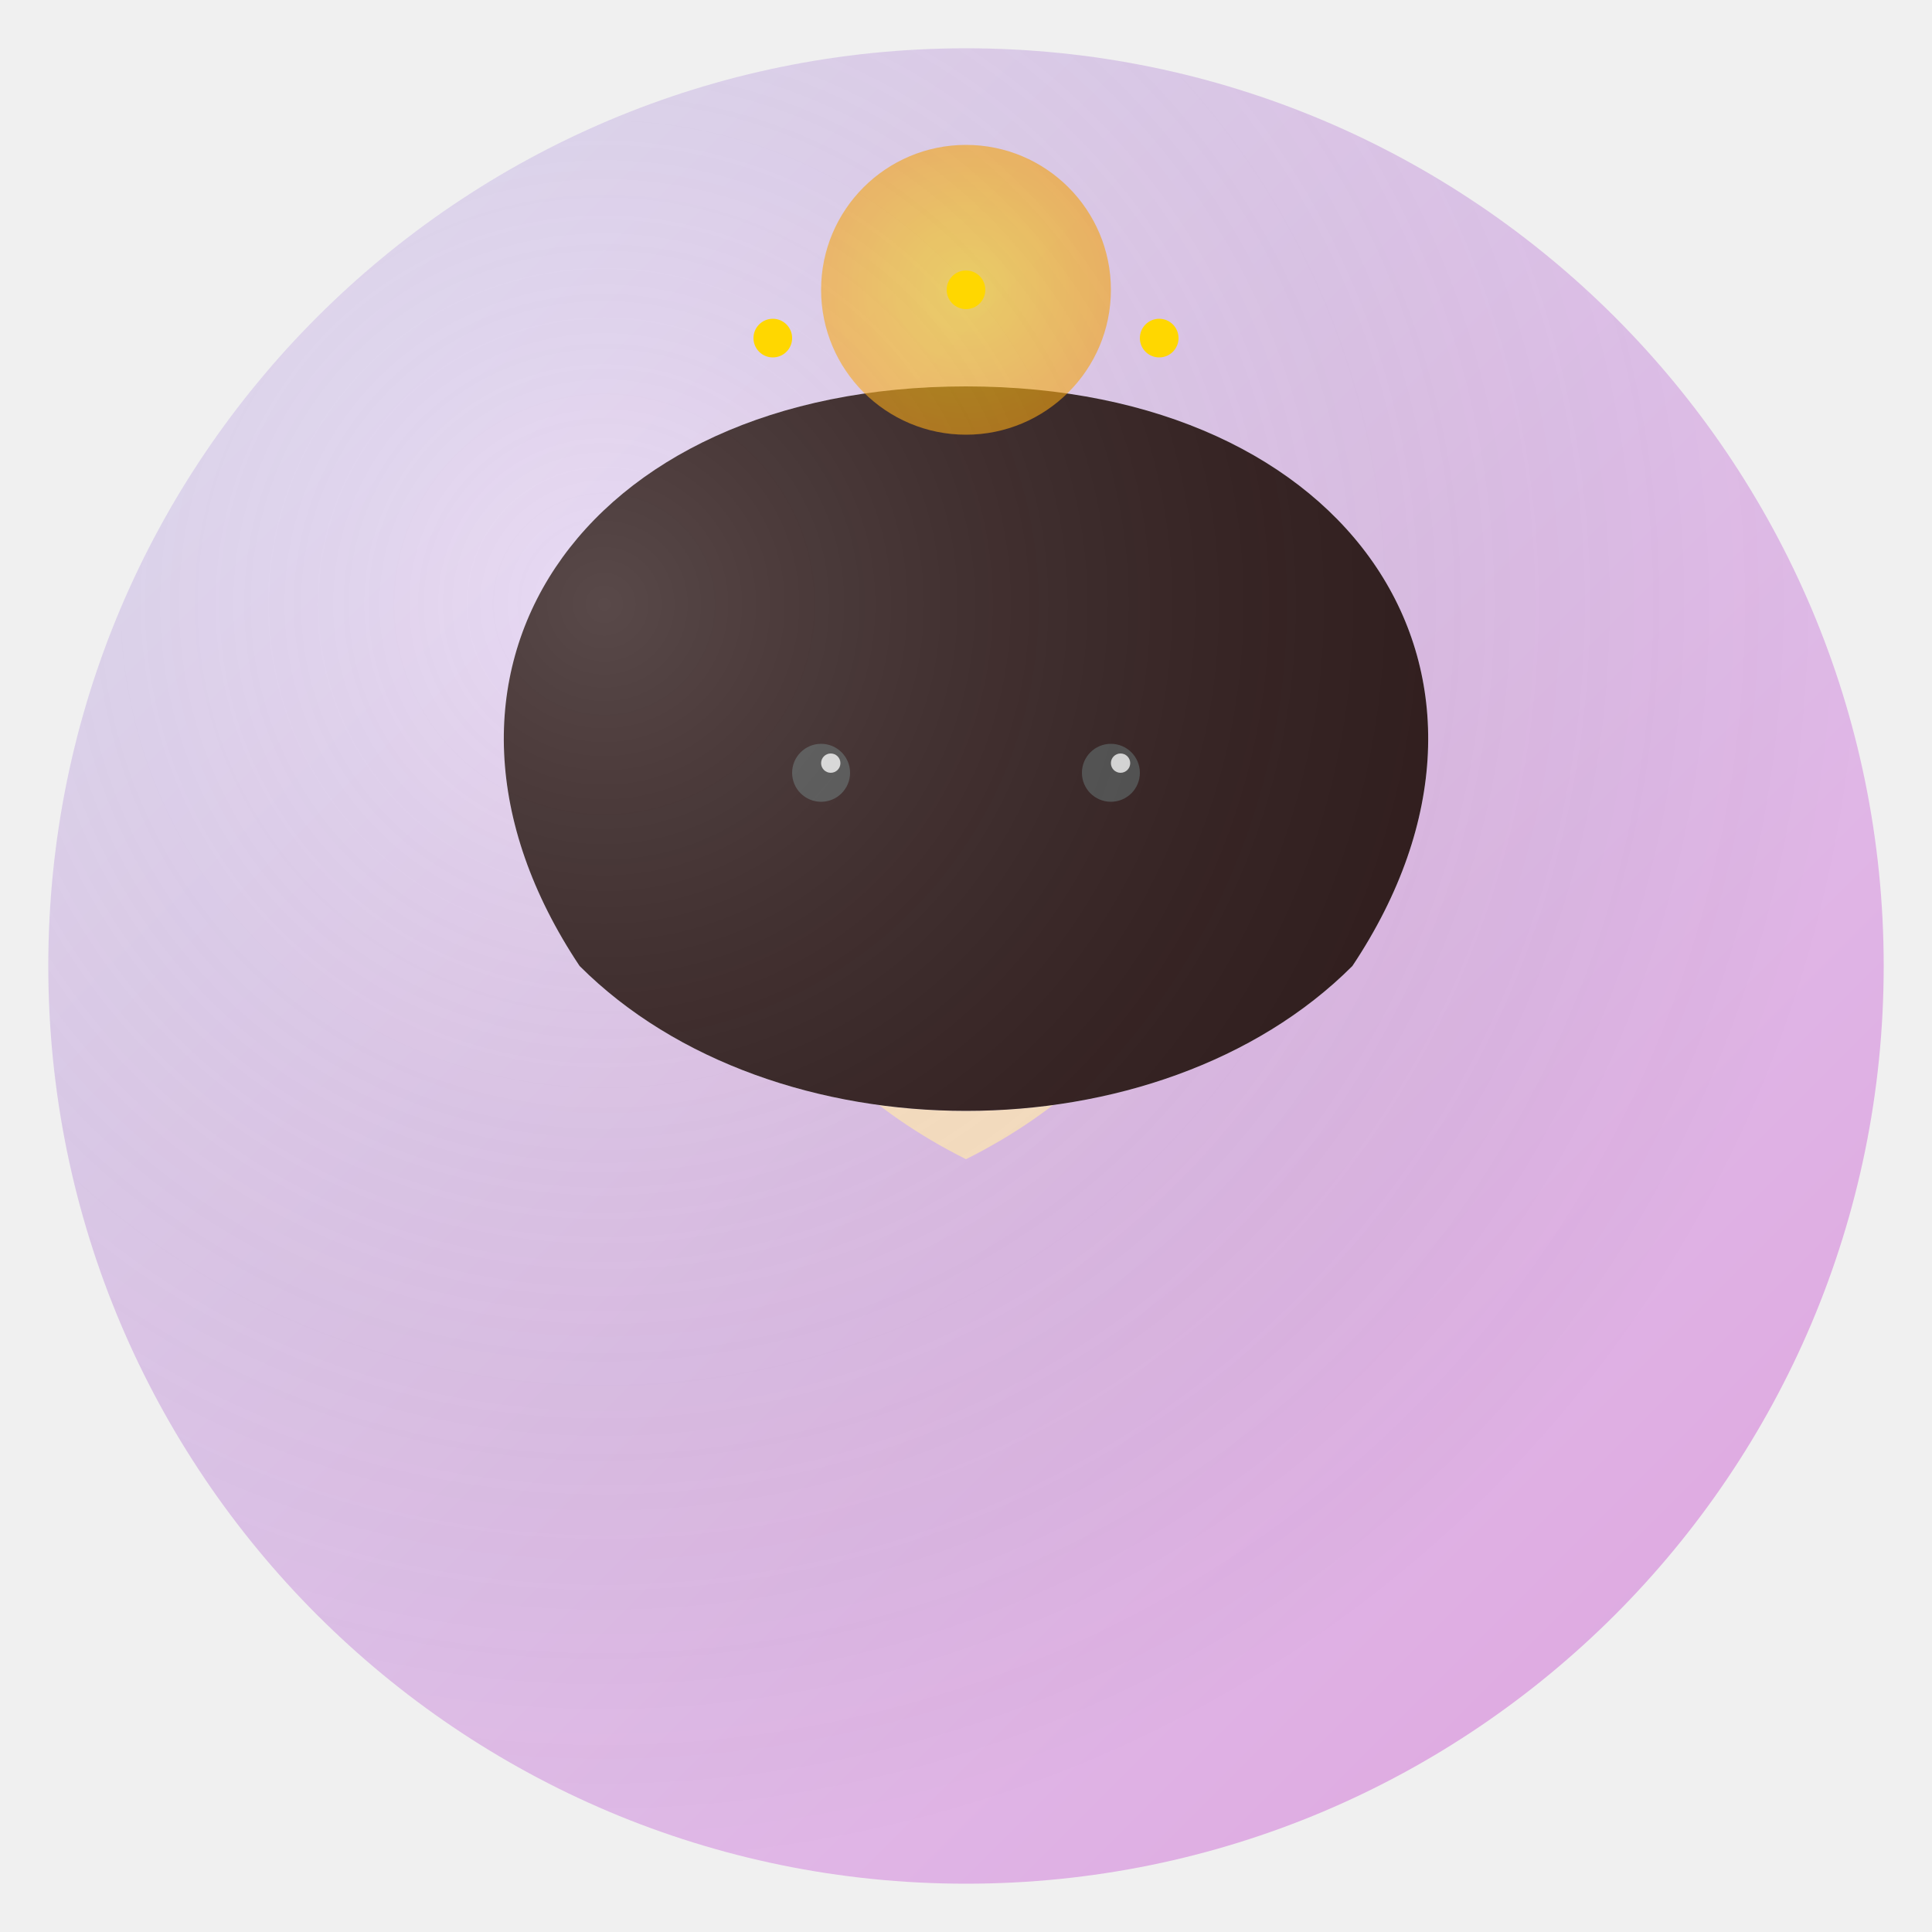
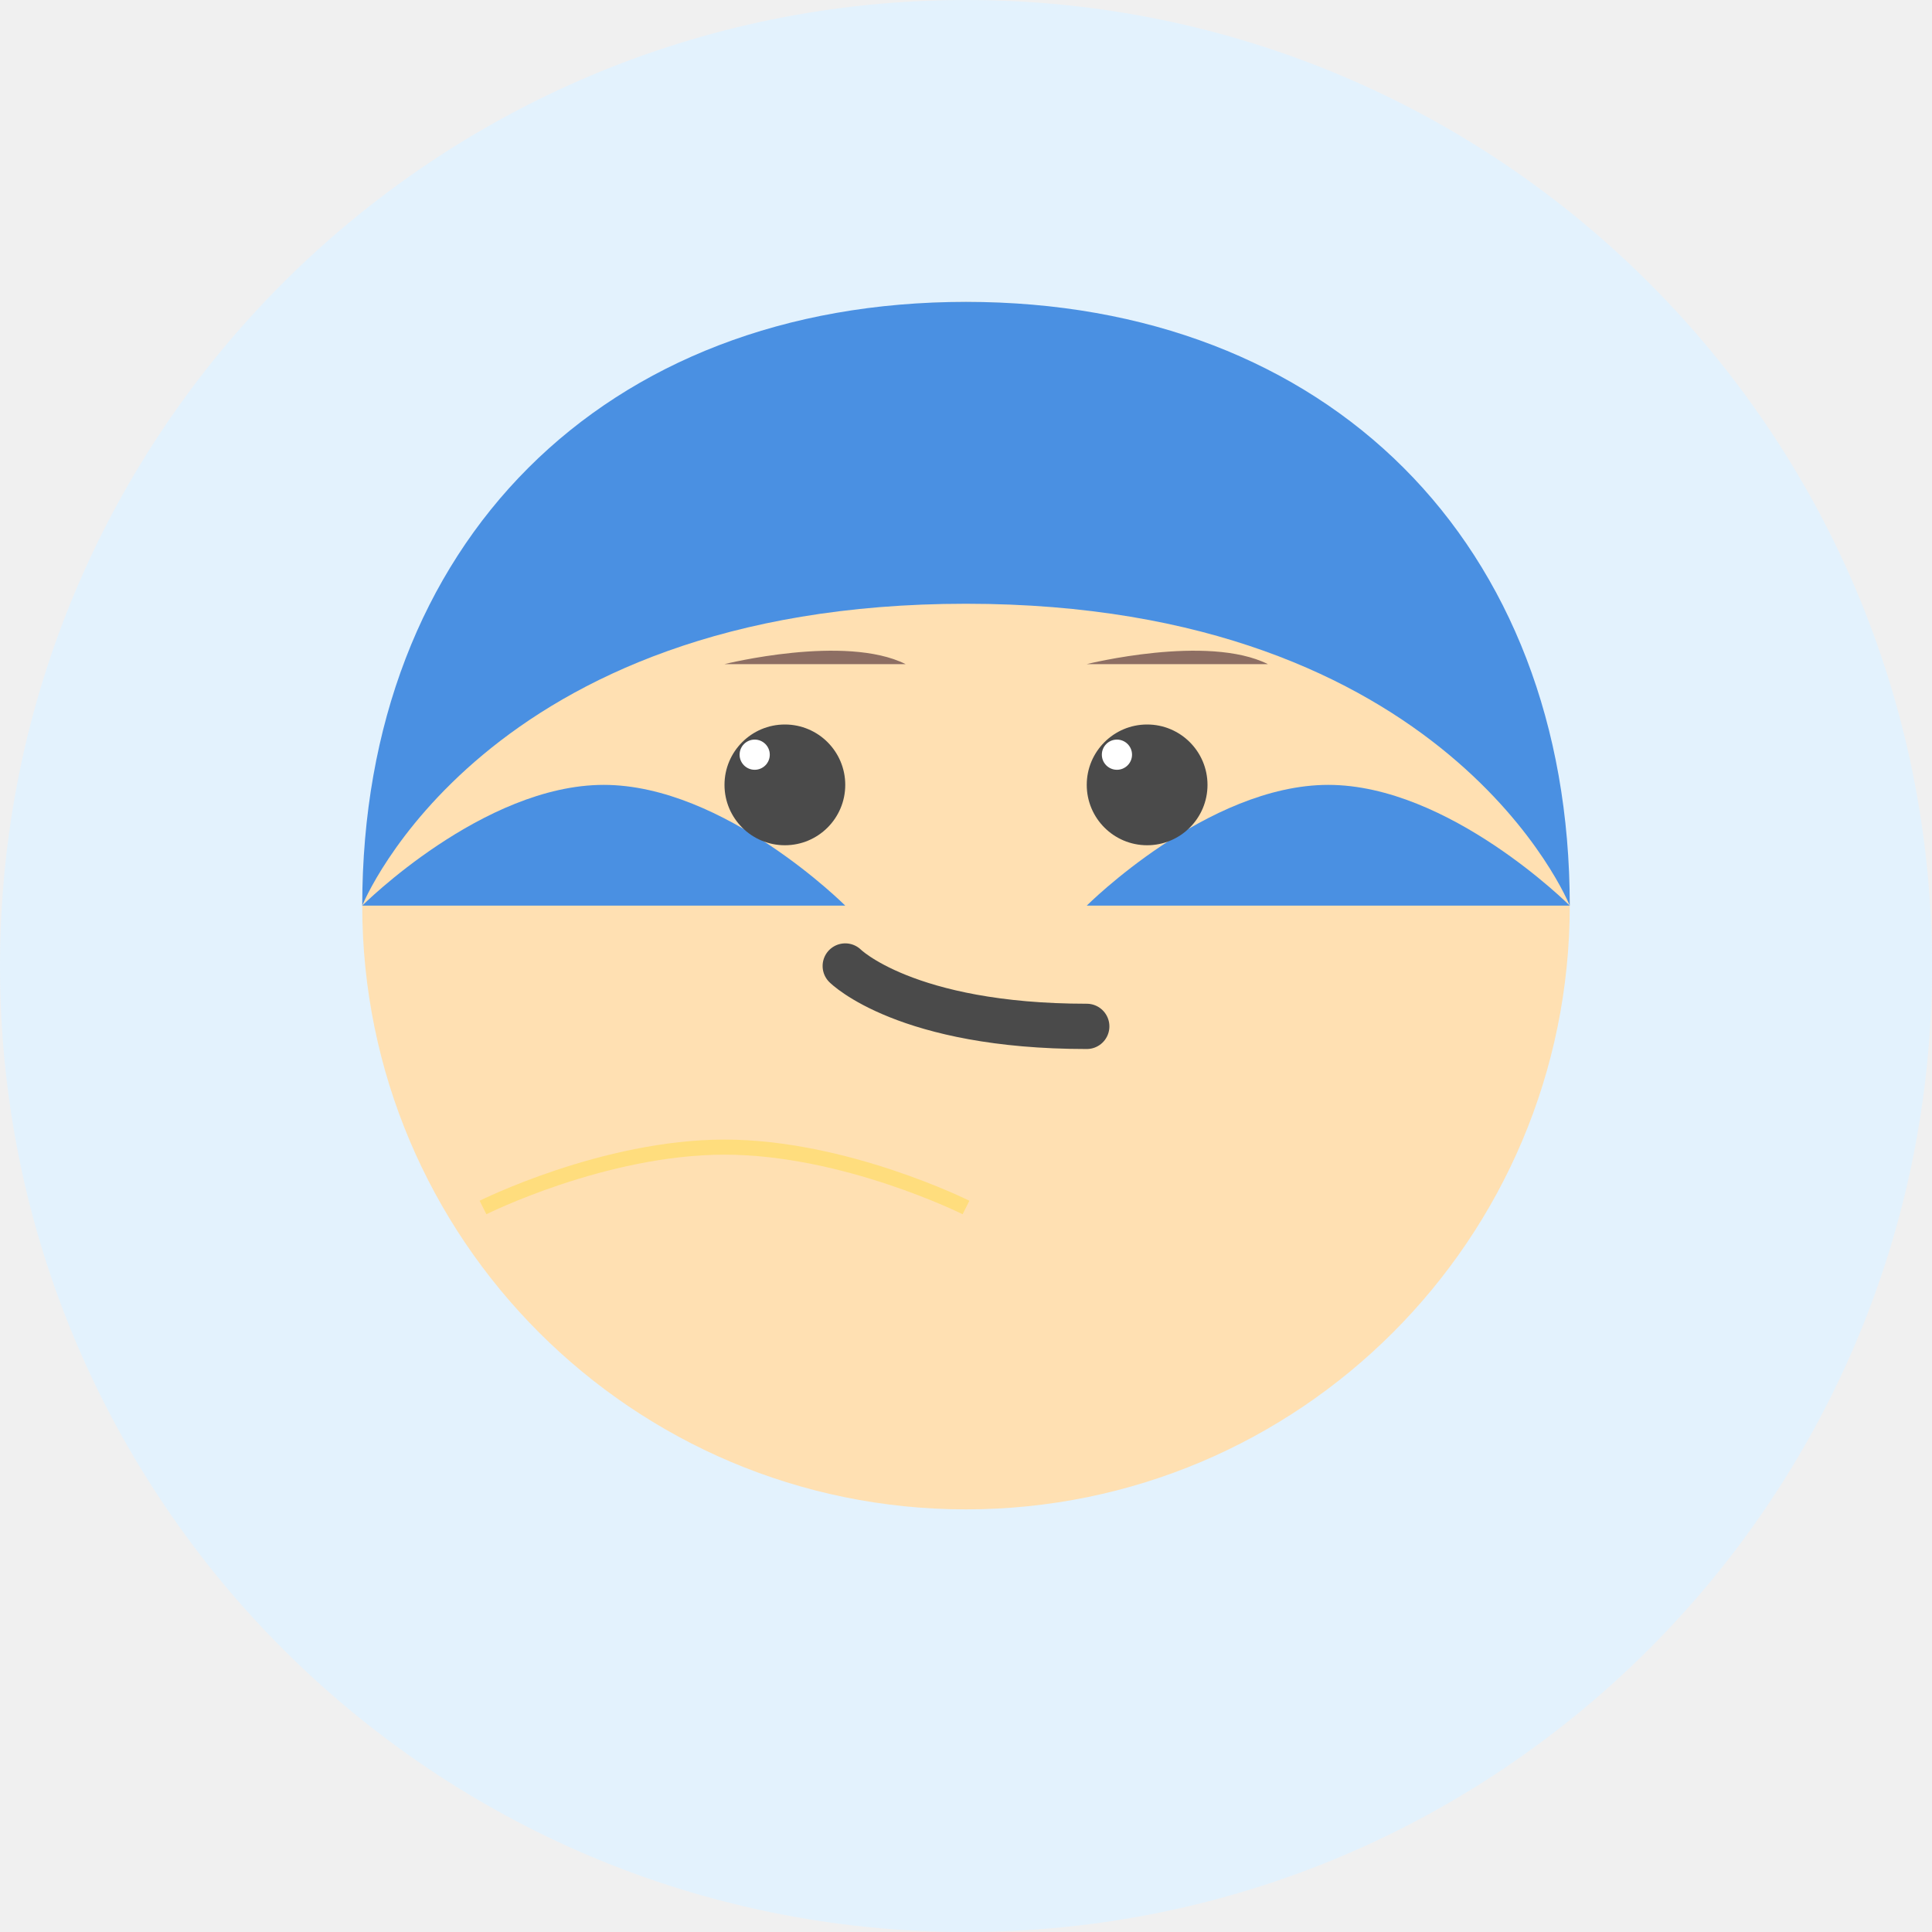
- <svg xmlns="http://www.w3.org/2000/svg" width="200" height="200" viewBox="0 0 200 200" fill="none">
-   <circle cx="100" cy="100" r="95" fill="url(#gradient)" />
-   <path d="M100 50 C 70 50, 60 100, 100 120 C 140 100, 130 50, 100 50" fill="#FFE4C4" />
-   <path d="M100 40 C 60 40, 40 70, 60 100 C 80 120, 120 120, 140 100 C 160 70, 140 40, 100 40" fill="#E6E6FA">
-     <animate attributeName="d" values="M100 40 C 60 40, 40 70, 60 100 C 80 120, 120 120, 140 100 C 160 70, 140 40, 100 40;                      M100 40 C 65 40, 45 70, 65 100 C 85 120, 115 120, 135 100 C 155 70, 135 40, 100 40;                      M100 40 C 60 40, 40 70, 60 100 C 80 120, 120 120, 140 100 C 160 70, 140 40, 100 40" dur="4s" repeatCount="indefinite" />
-   </path>
-   <path d="M100 40 C 60 40, 40 70, 60 100 C 80 120, 120 120, 140 100 C 160 70, 140 40, 100 40" fill="#2F1B1B">
-     <animate attributeName="d" values="M100 40 C 60 40, 40 70, 60 100 C 80 120, 120 120, 140 100 C 160 70, 140 40, 100 40;                      M100 40 C 65 40, 45 70, 65 100 C 85 120, 115 120, 135 100 C 155 70, 135 40, 100 40;                      M100 40 C 60 40, 40 70, 60 100 C 80 120, 120 120, 140 100 C 160 70, 140 40, 100 40" dur="5s" repeatCount="indefinite" />
-   </path>
-   <circle cx="85" cy="80" r="3" fill="#4A4A4A">
-     <animate attributeName="r" values="3;3.5;3" dur="3s" repeatCount="indefinite" />
-   </circle>
-   <circle cx="115" cy="80" r="3" fill="#4A4A4A">
-     <animate attributeName="r" values="3;3.5;3" dur="3s" repeatCount="indefinite" />
-   </circle>
-   <circle cx="86" cy="79" r="1" fill="white" opacity="0.8">
-     <animate attributeName="opacity" values="0.8;1;0.8" dur="2s" repeatCount="indefinite" />
-   </circle>
-   <circle cx="116" cy="79" r="1" fill="white" opacity="0.8">
-     <animate attributeName="opacity" values="0.8;1;0.8" dur="2s" repeatCount="indefinite" />
-   </circle>
-   <path d="M75 75 C 80 73, 90 73, 95 75" stroke="#2F1B1B" stroke-width="2" fill="none" />
-   <path d="M105 75 C 110 73, 120 73, 125 75" stroke="#2F1B1B" stroke-width="2" fill="none" />
-   <path d="M90 95 C 100 100, 110 100, 120 95" stroke="#2F1B1B" stroke-width="2" fill="none" />
-   <circle cx="100" cy="30" r="15" fill="url(#halo)" opacity="0.6">
-     <animate attributeName="opacity" values="0.6;0.9;0.6" dur="3s" repeatCount="indefinite" />
-   </circle>
-   <defs>
-     <linearGradient id="gradient" x1="0" y1="0" x2="200" y2="200" gradientUnits="userSpaceOnUse">
-       <stop offset="0%" stop-color="#E6E6FA" />
-       <stop offset="100%" stop-color="#DDA0DD" />
-     </linearGradient>
-     <radialGradient id="halo" cx="50%" cy="50%" r="50%">
-       <stop offset="0%" stop-color="#FFD700" />
-       <stop offset="100%" stop-color="#FFA500" />
-     </radialGradient>
-   </defs>
-   <circle cx="100" cy="100" r="95" fill="url(#shine)" opacity="0.2">
-     <animate attributeName="opacity" values="0.2;0.4;0.2" dur="3s" repeatCount="indefinite" />
-   </circle>
-   <defs>
-     <radialGradient id="shine" cx="30%" cy="30%" r="70%">
-       <stop offset="0%" stop-color="white" />
-       <stop offset="100%" stop-color="transparent" />
-     </radialGradient>
-   </defs>
-   <circle cx="80" cy="35" r="2" fill="#FFD700">
-     <animate attributeName="opacity" values="0.6;1;0.6" dur="2s" repeatCount="indefinite" />
-   </circle>
-   <circle cx="100" cy="30" r="2" fill="#FFD700">
-     <animate attributeName="opacity" values="0.6;1;0.6" dur="2.5s" repeatCount="indefinite" />
-   </circle>
-   <circle cx="120" cy="35" r="2" fill="#FFD700">
-     <animate attributeName="opacity" values="0.6;1;0.6" dur="3s" repeatCount="indefinite" />
-   </circle>
+ <svg xmlns="http://www.w3.org/2000/svg" viewBox="0 0 64 64">
+   <circle cx="32" cy="32" r="32" fill="#E3F2FD" />
+   <circle cx="32" cy="30" r="20" fill="#FFE0B2" />
+   <path fill="#4A90E2" d="M32 10c-12 0-20 8-20 20 0 0 4-10 20-10s20 10 20 10c0-12-8-20-20-20z" />
+   <path fill="#4A90E2" d="M12 30c0 0 4-4 8-4s8 4 8 4M36 30c0 0 4-4 8-4s8 4 8 4" />
+   <circle cx="26" cy="26" r="2" fill="#4A4A4A" />
+   <circle cx="38" cy="26" r="2" fill="#4A4A4A" />
+   <path fill="#8D6E63" d="M24 22c0 0 4-1 6 0M36 22c0 0 4-1 6 0" />
+   <path fill="none" stroke="#4A4A4A" stroke-width="1.5" d="M28 32c0 0 2 2 8 2" stroke-linecap="round" />
+   <circle cx="25" cy="25" r="0.5" fill="white" />
+   <circle cx="37" cy="25" r="0.5" fill="white" />
+   <path fill="none" stroke="#FFD700" stroke-width="0.5" d="M16 40c0 0 4-2 8-2s8 2 8 2" opacity="0.3" />
</svg>
